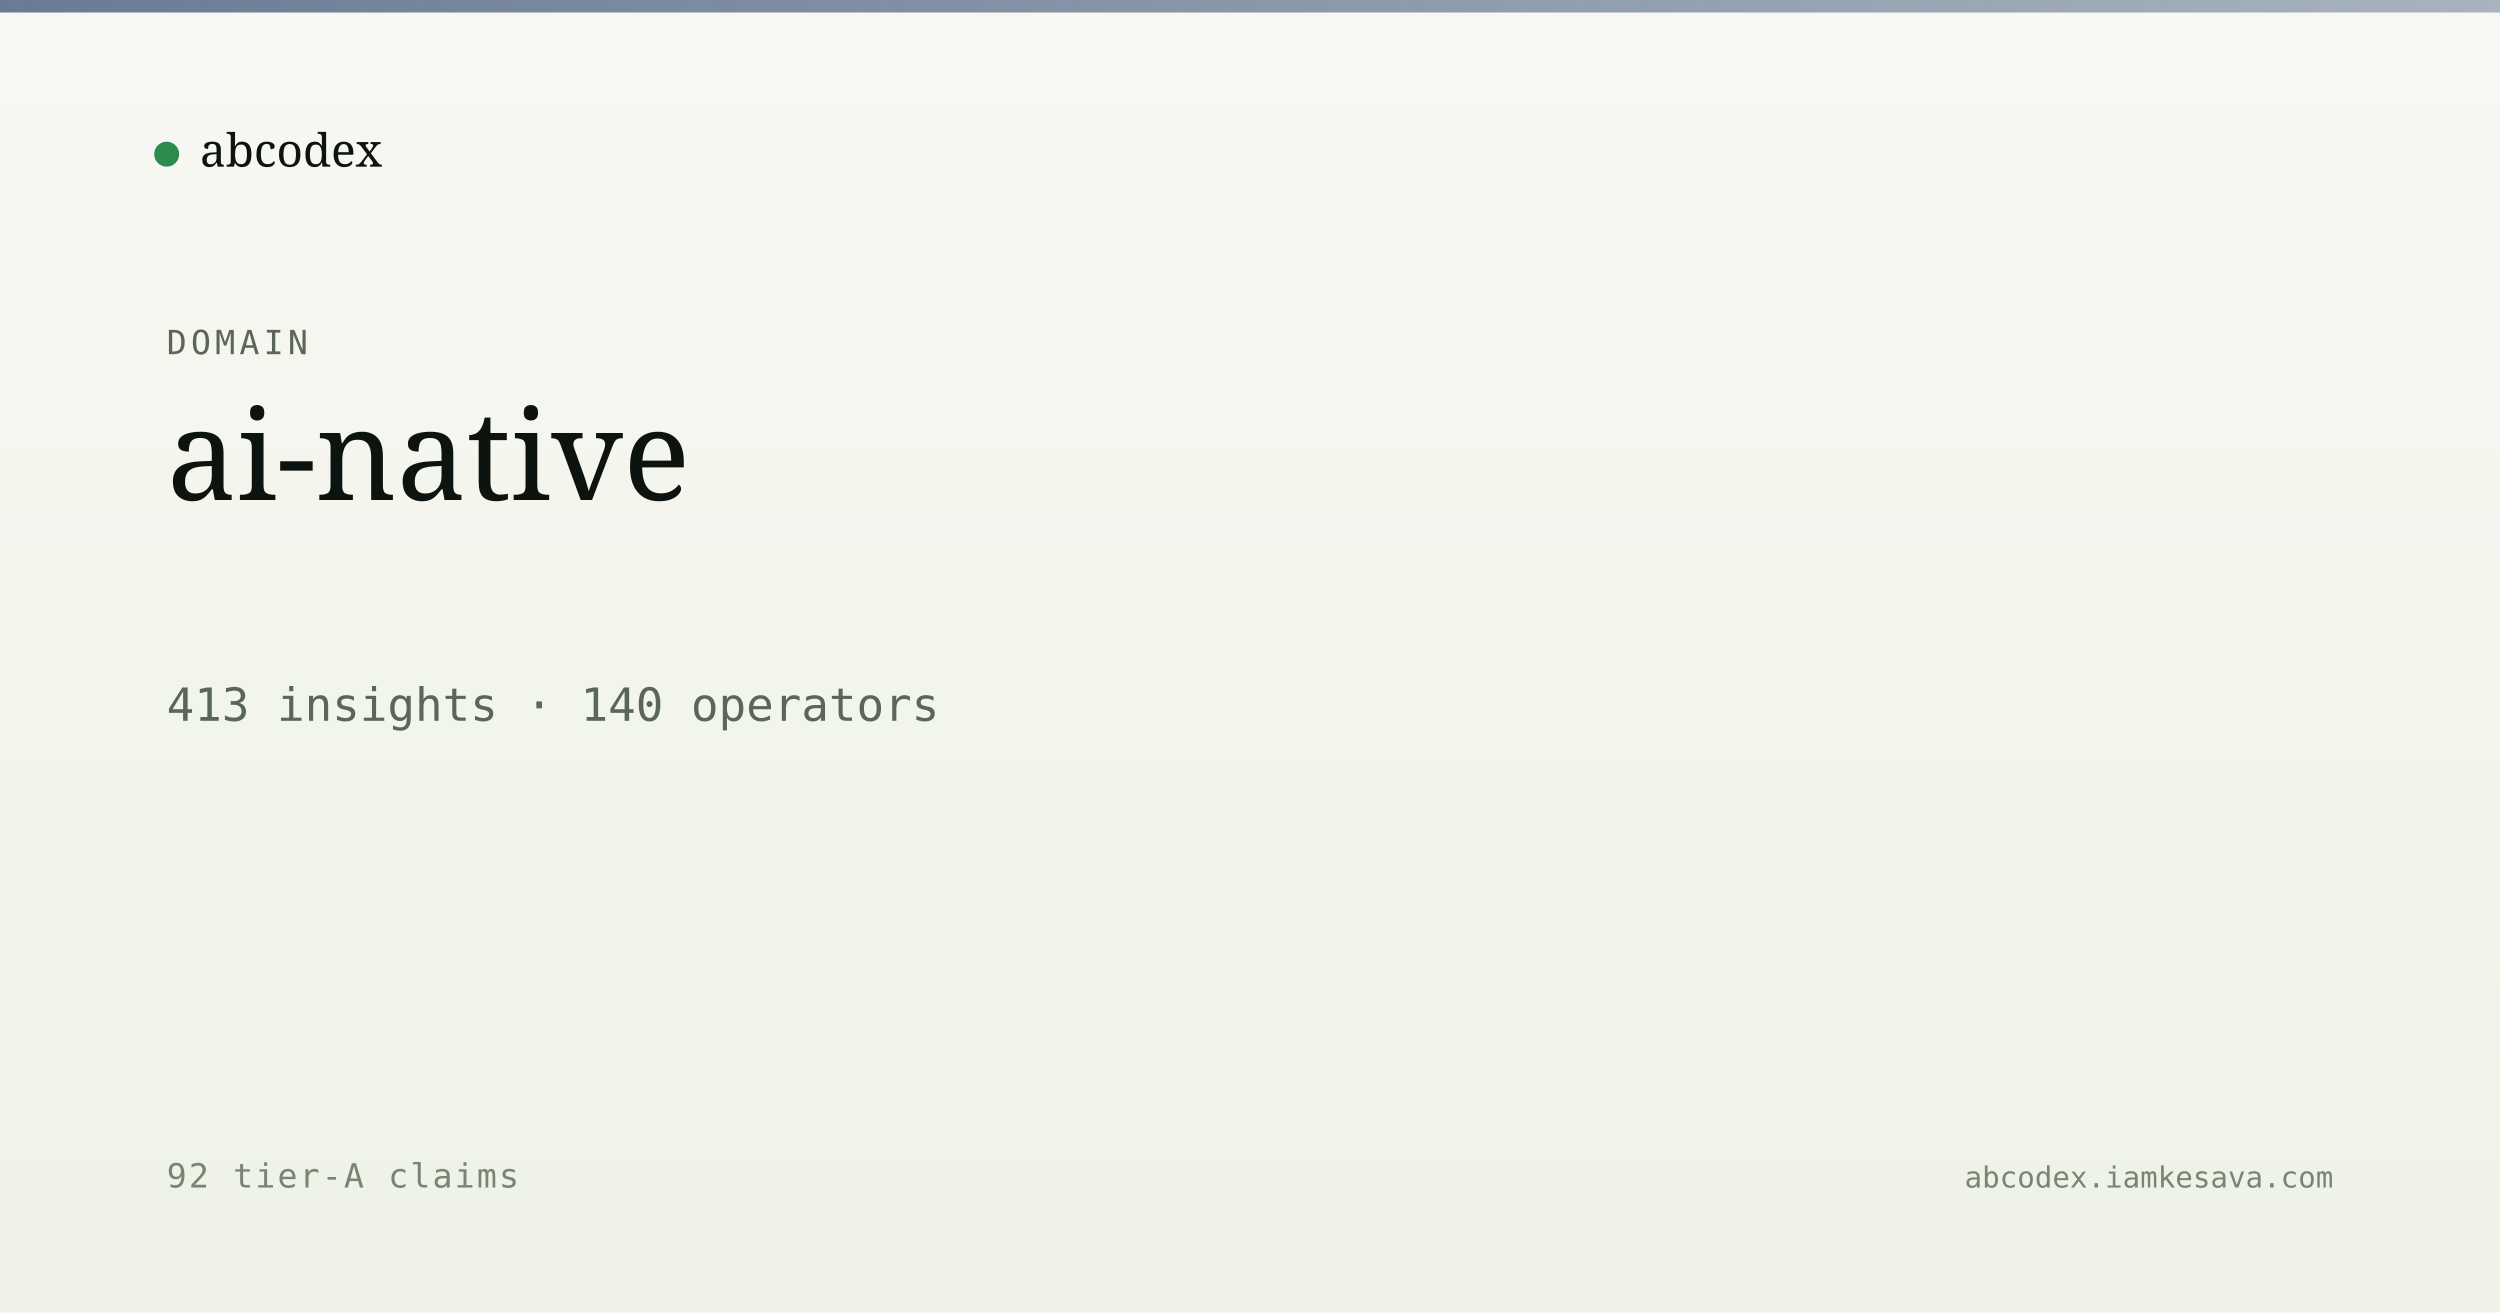
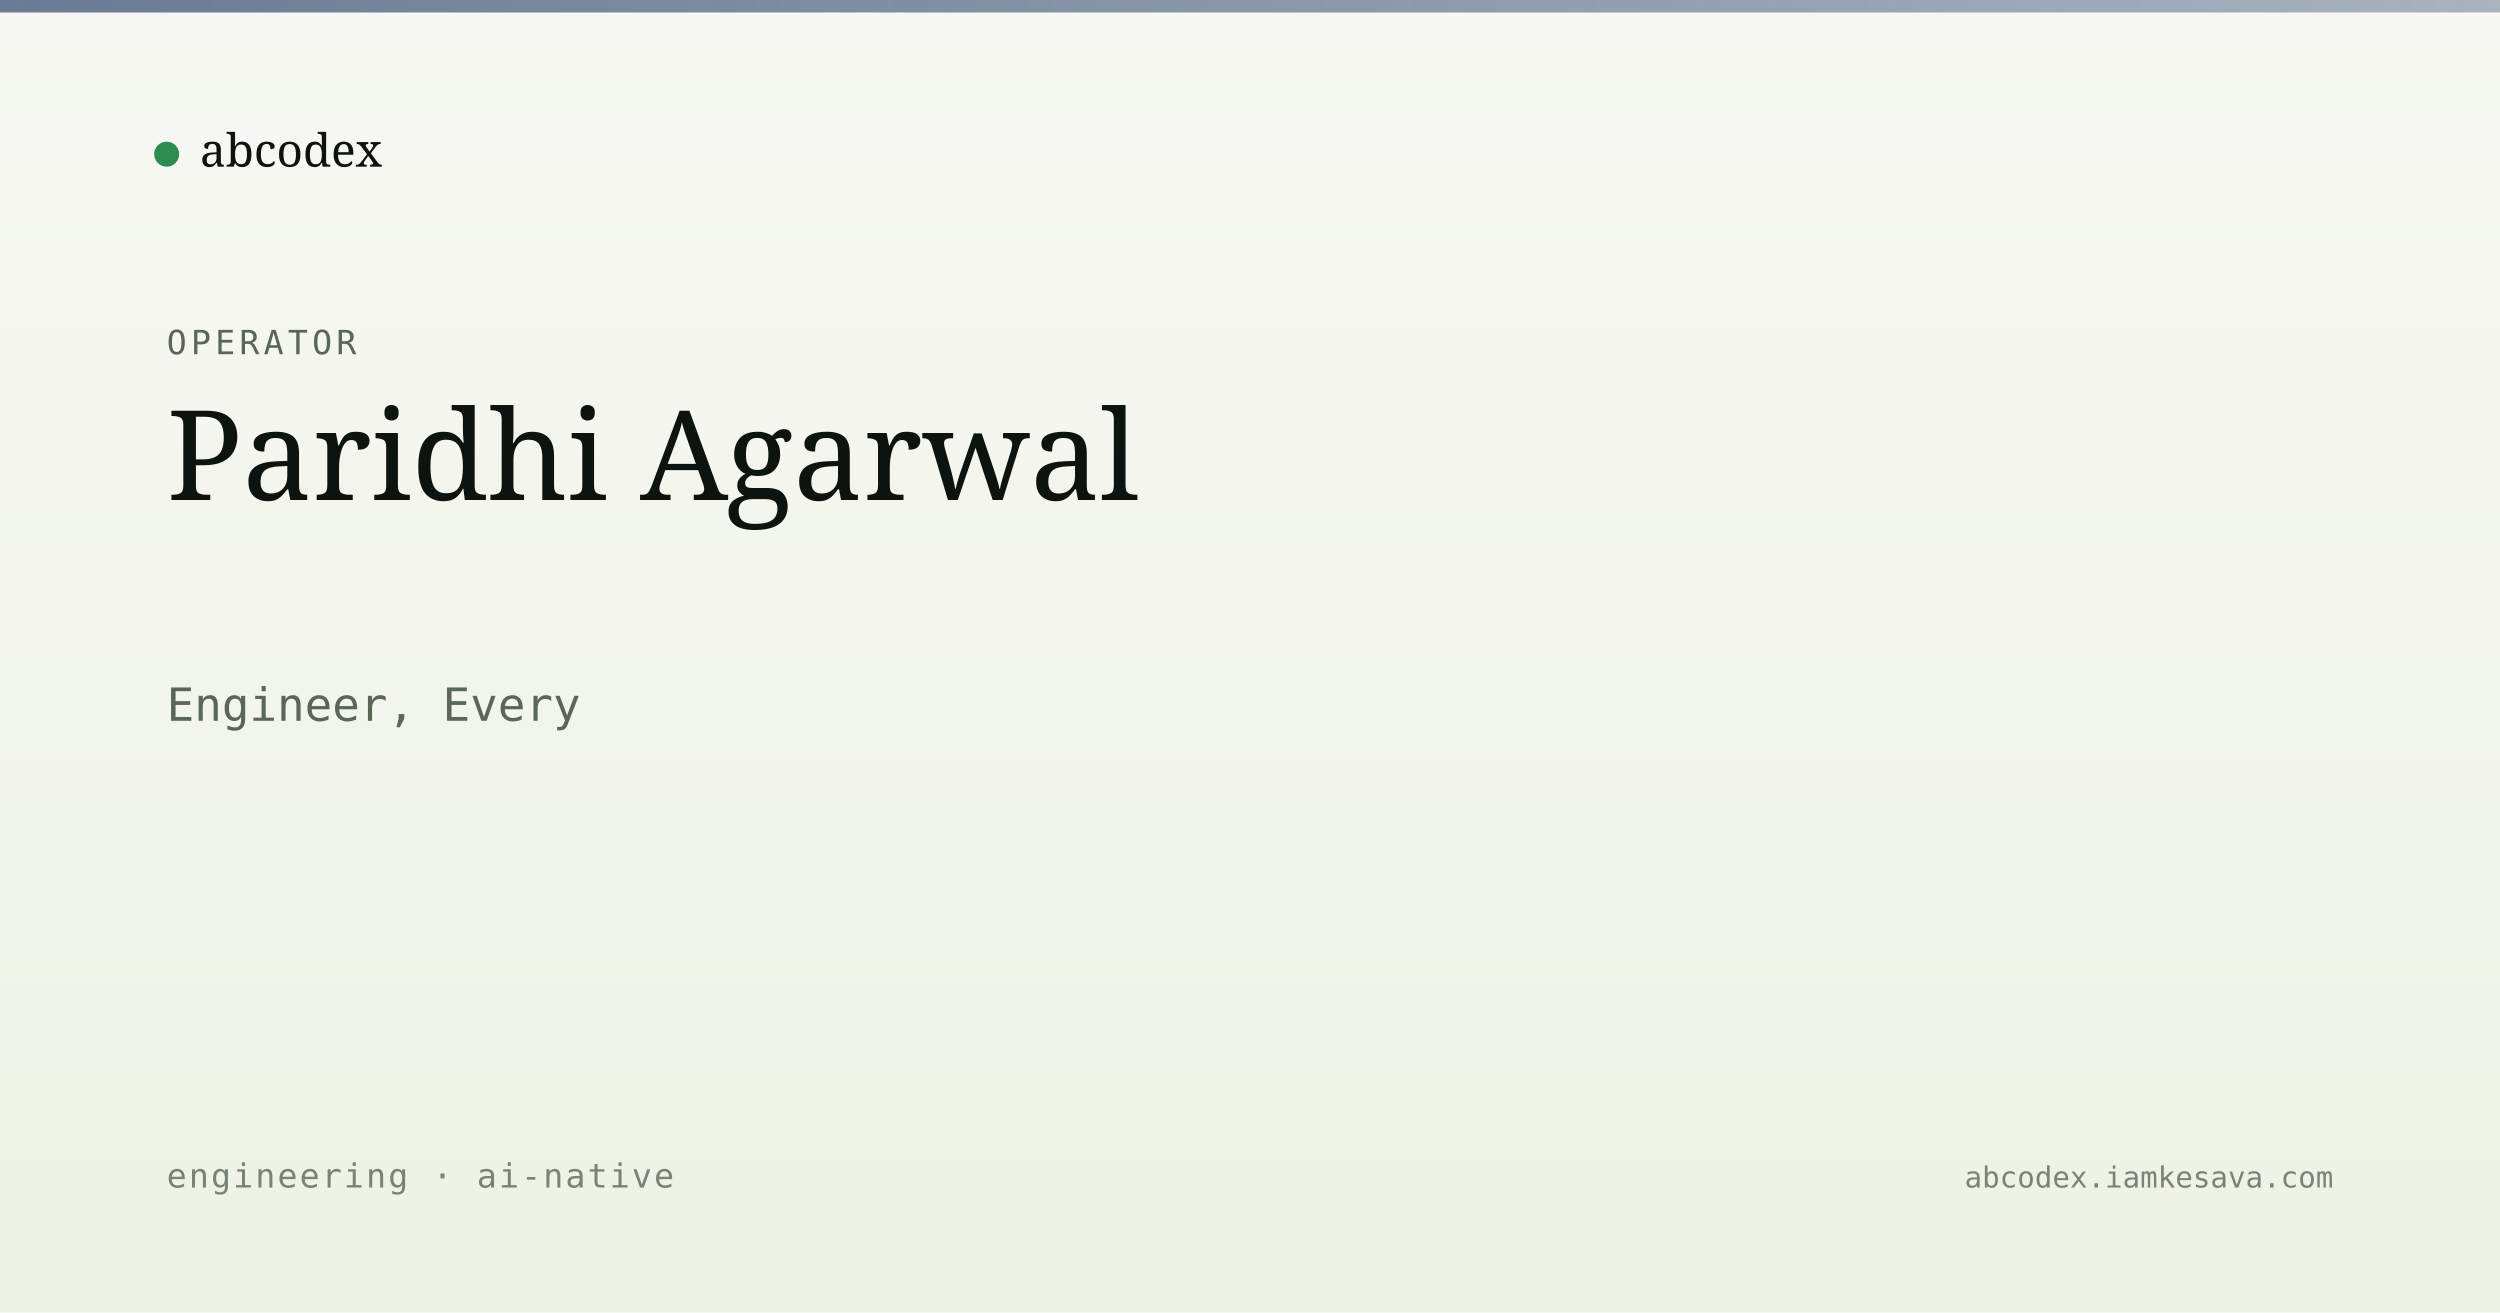
<svg xmlns="http://www.w3.org/2000/svg" viewBox="0 0 1200 630" width="1200" height="630">
  <defs>
    <linearGradient id="bg" x1="0" y1="0" x2="0" y2="1">
      <stop offset="0" stop-color="#f7f8f3" />
      <stop offset="1" stop-color="#eef2e6" />
    </linearGradient>
    <linearGradient id="band" x1="0" y1="0" x2="1" y2="0">
      <stop offset="0" stop-color="#5a6d8a" stop-opacity="0.9" />
      <stop offset="1" stop-color="#5a6d8a" stop-opacity="0.5" />
    </linearGradient>
  </defs>
  <rect width="1200" height="630" fill="url(#bg)" />
  <rect x="0" y="0" width="1200" height="6" fill="url(#band)" />
  <g transform="translate(80, 60)">
    <circle cx="0" cy="14" r="6" fill="#2c8b4f" />
    <text x="16" y="20" font-family="Newsreader, serif" font-size="22" fill="#0d1410">abcodex</text>
  </g>
-   <text x="80" y="170" font-family="JetBrains Mono, monospace" font-size="16" fill="#5a6757" letter-spacing="2">DOMAIN</text>
-   <text x="80" y="240" font-family="Newsreader, serif" font-size="60" font-weight="500" fill="#0d1410">ai-native</text>
-   <text x="80" y="346" font-family="JetBrains Mono, monospace" font-size="22" fill="#5a6757">413 insights · 140 operators</text>
-   <text x="80" y="570" font-family="JetBrains Mono, monospace" font-size="16" fill="#7a8474" letter-spacing="1">92 tier-A claims</text>
+   <text x="80" y="170" font-family="JetBrains Mono, monospace" font-size="16" fill="#5a6757" letter-spacing="2">OPERATOR</text>
+   <text x="80" y="240" font-family="Newsreader, serif" font-size="60" font-weight="500" fill="#0d1410">Paridhi Agarwal</text>
+   <text x="80" y="346" font-family="JetBrains Mono, monospace" font-size="22" fill="#5a6757">Engineer, Every</text>
+   <text x="80" y="570" font-family="JetBrains Mono, monospace" font-size="16" fill="#7a8474" letter-spacing="1">engineering · ai-native</text>
  <text x="1120" y="570" text-anchor="end" font-family="JetBrains Mono, monospace" font-size="14" fill="#7a8474">abcodex.iamkesava.com</text>
</svg>
